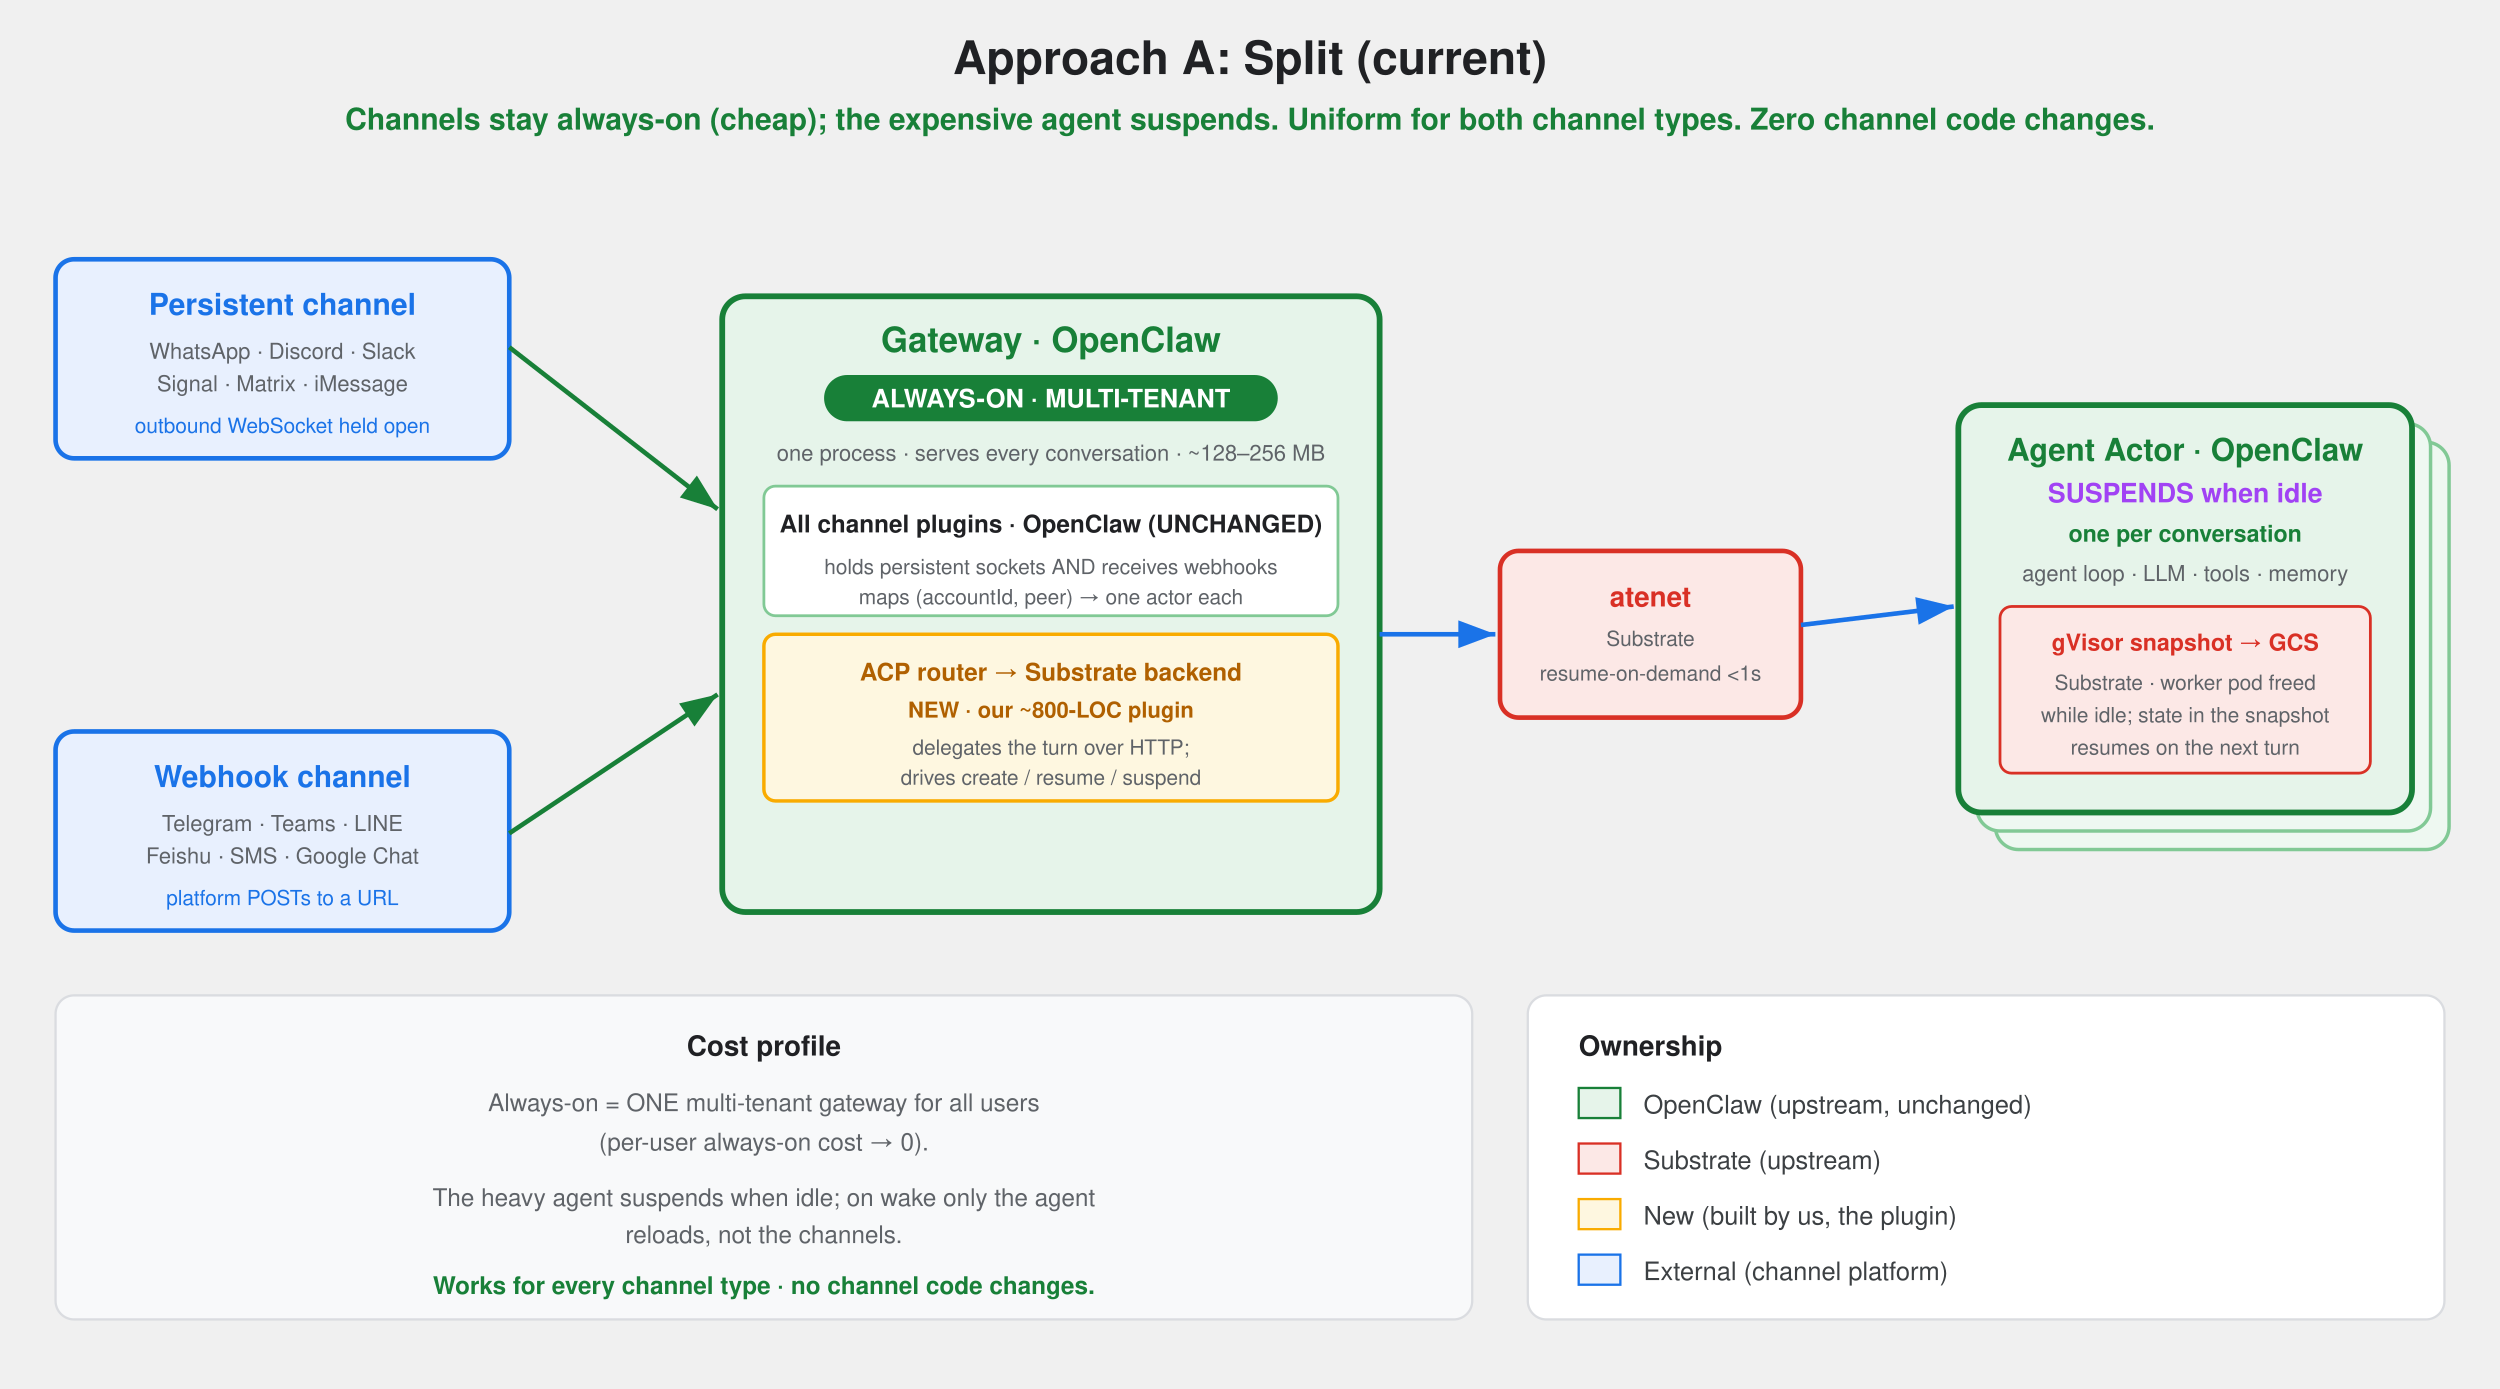
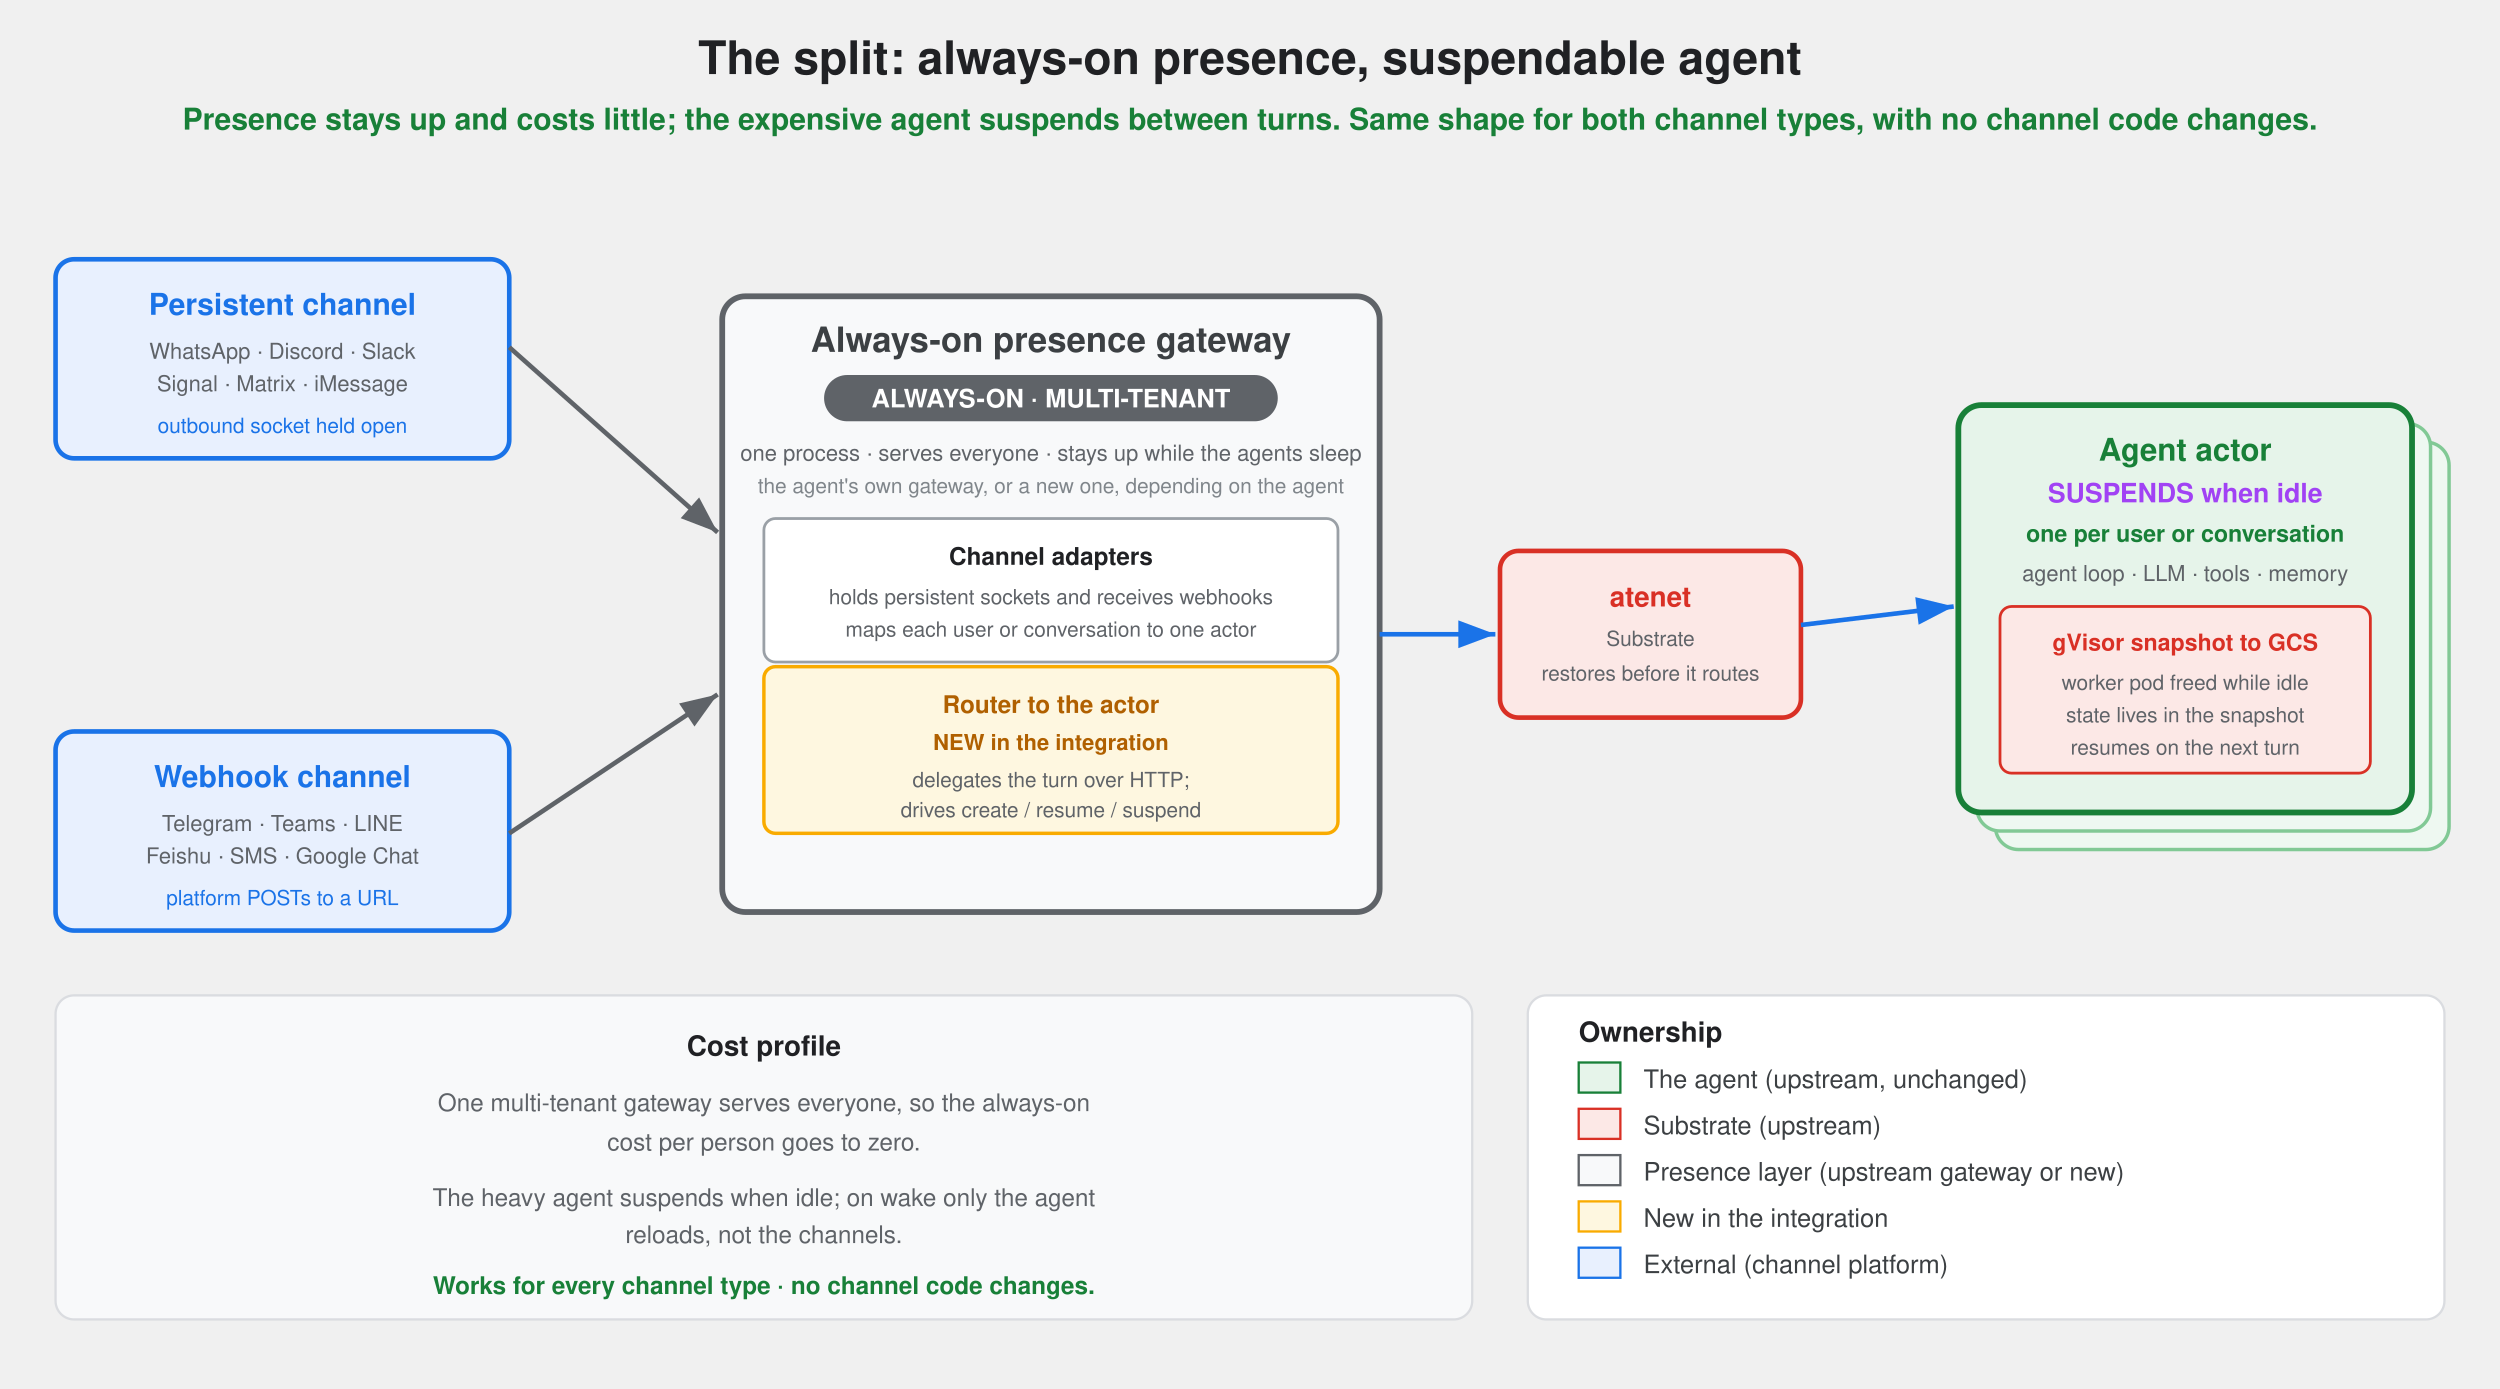
<svg xmlns="http://www.w3.org/2000/svg" width="1080" height="600" viewBox="0 0 1080 600" font-family="Helvetica, Arial, sans-serif">
  <defs>
    <marker id="a" markerWidth="10" markerHeight="10" refX="8" refY="3" orient="auto" markerUnits="strokeWidth">
      <path d="M0,0 L8,3 L0,6 Z" fill="#5f6368" />
    </marker>
    <marker id="ag" markerWidth="10" markerHeight="10" refX="8" refY="3" orient="auto" markerUnits="strokeWidth">
-       <path d="M0,0 L8,3 L0,6 Z" fill="#188038" />
+       <path d="M0,0 L8,3 L0,6 Z" fill="#5f6368" />
    </marker>
    <marker id="ab" markerWidth="10" markerHeight="10" refX="8" refY="3" orient="auto" markerUnits="strokeWidth">
      <path d="M0,0 L8,3 L0,6 Z" fill="#1a73e8" />
    </marker>
  </defs>
-   <text x="540" y="32" text-anchor="middle" font-size="20" font-weight="700" fill="#202124">Approach A: Split (current)</text>
-   <text x="540" y="56" text-anchor="middle" font-size="13" fill="#188038" font-weight="700">Channels stay always-on (cheap); the expensive agent suspends. Uniform for both channel types. Zero channel code changes.</text>
+   <text x="540" y="32" text-anchor="middle" font-size="20" font-weight="700" fill="#202124">The split: always-on presence, suspendable agent</text>
+   <text x="540" y="56" text-anchor="middle" font-size="13" fill="#188038" font-weight="700">Presence stays up and costs little; the expensive agent suspends between turns. Same shape for both channel types, with no channel code changes.</text>
  <rect x="24" y="112" width="196" height="86" rx="8" fill="#e8f0fe" stroke="#1a73e8" stroke-width="2" />
  <text x="122" y="136" text-anchor="middle" font-size="13" font-weight="700" fill="#1a73e8">Persistent channel</text>
  <text x="122" y="155" text-anchor="middle" font-size="9.5" fill="#5f6368">WhatsApp · Discord · Slack</text>
  <text x="122" y="169" text-anchor="middle" font-size="9.5" fill="#5f6368">Signal · Matrix · iMessage</text>
-   <text x="122" y="187" text-anchor="middle" font-size="9" fill="#1a73e8">outbound WebSocket held open</text>
+   <text x="122" y="187" text-anchor="middle" font-size="9" fill="#1a73e8">outbound socket held open</text>
  <rect x="24" y="316" width="196" height="86" rx="8" fill="#e8f0fe" stroke="#1a73e8" stroke-width="2" />
  <text x="122" y="340" text-anchor="middle" font-size="13" font-weight="700" fill="#1a73e8">Webhook channel</text>
  <text x="122" y="359" text-anchor="middle" font-size="9.5" fill="#5f6368">Telegram · Teams · LINE</text>
  <text x="122" y="373" text-anchor="middle" font-size="9.5" fill="#5f6368">Feishu · SMS · Google Chat</text>
  <text x="122" y="391" text-anchor="middle" font-size="9" fill="#1a73e8">platform POSTs to a URL</text>
-   <rect x="312" y="128" width="284" height="266" rx="10" fill="#e6f4ea" stroke="#188038" stroke-width="2.5" />
-   <text x="454" y="152" text-anchor="middle" font-size="15" font-weight="700" fill="#188038">Gateway · OpenClaw</text>
-   <rect x="356" y="162" width="196" height="20" rx="10" fill="#188038" />
+   <rect x="312" y="128" width="284" height="266" rx="10" fill="#f8f9fa" stroke="#5f6368" stroke-width="2.5" />
+   <text x="454" y="152" text-anchor="middle" font-size="15" font-weight="700" fill="#3c4043">Always-on presence gateway</text>
+   <rect x="356" y="162" width="196" height="20" rx="10" fill="#5f6368" />
  <text x="454" y="176" text-anchor="middle" font-size="11" font-weight="700" fill="#ffffff">ALWAYS-ON · MULTI-TENANT</text>
-   <text x="454" y="199" text-anchor="middle" font-size="9.5" fill="#5f6368">one process · serves every conversation · ~128–256 MB</text>
-   <rect x="330" y="210" width="248" height="56" rx="5" fill="#ffffff" stroke="#81c995" stroke-width="1.2" />
-   <text x="454" y="230" text-anchor="middle" font-size="10.5" font-weight="700" fill="#202124">All channel plugins · OpenClaw (UNCHANGED)</text>
-   <text x="454" y="248" text-anchor="middle" font-size="9" fill="#5f6368">holds persistent sockets AND receives webhooks</text>
-   <text x="454" y="261" text-anchor="middle" font-size="9" fill="#5f6368">maps (accountId, peer) → one actor each</text>
-   <rect x="330" y="274" width="248" height="72" rx="5" fill="#fef7e0" stroke="#f9ab00" stroke-width="1.5" />
-   <text x="454" y="294" text-anchor="middle" font-size="10.5" font-weight="700" fill="#b06000">ACP router → Substrate backend</text>
-   <text x="454" y="310" text-anchor="middle" font-size="9.5" font-weight="700" fill="#b06000">NEW · our ~800-LOC plugin</text>
-   <text x="454" y="326" text-anchor="middle" font-size="9" fill="#5f6368">delegates the turn over HTTP;</text>
-   <text x="454" y="339" text-anchor="middle" font-size="9" fill="#5f6368">drives create / resume / suspend</text>
+   <text x="454" y="199" text-anchor="middle" font-size="9.5" fill="#5f6368">one process · serves everyone · stays up while the agents sleep</text>
+   <text x="454" y="213" text-anchor="middle" font-size="9" fill="#80868b">the agent's own gateway, or a new one, depending on the agent</text>
+   <rect x="330" y="224" width="248" height="62" rx="5" fill="#ffffff" stroke="#9aa0a6" stroke-width="1.2" />
+   <text x="454" y="244" text-anchor="middle" font-size="10.5" font-weight="700" fill="#202124">Channel adapters</text>
+   <text x="454" y="261" text-anchor="middle" font-size="9" fill="#5f6368">holds persistent sockets and receives webhooks</text>
+   <text x="454" y="275" text-anchor="middle" font-size="9" fill="#5f6368">maps each user or conversation to one actor</text>
+   <rect x="330" y="288" width="248" height="72" rx="5" fill="#fef7e0" stroke="#f9ab00" stroke-width="1.5" />
+   <text x="454" y="308" text-anchor="middle" font-size="10.5" font-weight="700" fill="#b06000">Router to the actor</text>
+   <text x="454" y="324" text-anchor="middle" font-size="9.5" font-weight="700" fill="#b06000">NEW in the integration</text>
+   <text x="454" y="340" text-anchor="middle" font-size="9" fill="#5f6368">delegates the turn over HTTP;</text>
+   <text x="454" y="353" text-anchor="middle" font-size="9" fill="#5f6368">drives create / resume / suspend</text>
  <rect x="648" y="238" width="130" height="72" rx="8" fill="#fce8e6" stroke="#d93025" stroke-width="2" />
  <text x="713" y="262" text-anchor="middle" font-size="12" font-weight="700" fill="#d93025">atenet</text>
  <text x="713" y="279" text-anchor="middle" font-size="9" fill="#5f6368">Substrate</text>
-   <text x="713" y="294" text-anchor="middle" font-size="9" fill="#5f6368">resume-on-demand &lt;1s</text>
+   <text x="713" y="294" text-anchor="middle" font-size="9" fill="#5f6368">restores before it routes</text>
  <rect x="862" y="191" width="196" height="176" rx="10" fill="#eef8f1" stroke="#81c995" stroke-width="1.5" />
  <rect x="854" y="183" width="196" height="176" rx="10" fill="#eef8f1" stroke="#81c995" stroke-width="1.5" />
  <rect x="846" y="175" width="196" height="176" rx="10" fill="#e6f4ea" stroke="#188038" stroke-width="2.5" />
-   <text x="944" y="199" text-anchor="middle" font-size="13.5" font-weight="700" fill="#188038">Agent Actor · OpenClaw</text>
+   <text x="944" y="199" text-anchor="middle" font-size="13.5" font-weight="700" fill="#188038">Agent actor</text>
  <text x="944" y="217" text-anchor="middle" font-size="11.5" font-weight="700" fill="#a142f4">SUSPENDS when idle</text>
-   <text x="944" y="234" text-anchor="middle" font-size="10" font-weight="700" fill="#188038">one per conversation</text>
+   <text x="944" y="234" text-anchor="middle" font-size="10" font-weight="700" fill="#188038">one per user or conversation</text>
  <text x="944" y="251" text-anchor="middle" font-size="9.5" fill="#5f6368">agent loop · LLM · tools · memory</text>
  <rect x="864" y="262" width="160" height="72" rx="5" fill="#fce8e6" stroke="#d93025" stroke-width="1.2" />
-   <text x="944" y="281" text-anchor="middle" font-size="10" font-weight="700" fill="#d93025">gVisor snapshot → GCS</text>
-   <text x="944" y="298" text-anchor="middle" font-size="9" fill="#5f6368">Substrate · worker pod freed</text>
-   <text x="944" y="312" text-anchor="middle" font-size="9" fill="#5f6368">while idle; state in the snapshot</text>
+   <text x="944" y="281" text-anchor="middle" font-size="10" font-weight="700" fill="#d93025">gVisor snapshot to GCS</text>
+   <text x="944" y="298" text-anchor="middle" font-size="9" fill="#5f6368">worker pod freed while idle</text>
+   <text x="944" y="312" text-anchor="middle" font-size="9" fill="#5f6368">state lives in the snapshot</text>
  <text x="944" y="326" text-anchor="middle" font-size="9" fill="#5f6368">resumes on the next turn</text>
-   <line x1="220" y1="150" x2="310" y2="220" stroke="#188038" stroke-width="2" marker-end="url(#ag)" />
-   <line x1="220" y1="360" x2="310" y2="300" stroke="#188038" stroke-width="2" marker-end="url(#ag)" />
+   <line x1="220" y1="150" x2="310" y2="230" stroke="#5f6368" stroke-width="2" marker-end="url(#ag)" />
+   <line x1="220" y1="360" x2="310" y2="300" stroke="#5f6368" stroke-width="2" marker-end="url(#ag)" />
  <line x1="596" y1="274" x2="646" y2="274" stroke="#1a73e8" stroke-width="2" marker-end="url(#ab)" />
  <line x1="778" y1="270" x2="844" y2="262" stroke="#1a73e8" stroke-width="2" marker-end="url(#ab)" />
  <rect x="24" y="430" width="612" height="140" rx="8" fill="#f8f9fa" stroke="#dadce0" />
  <text x="330" y="456" text-anchor="middle" font-size="12" font-weight="700" fill="#202124">Cost profile</text>
-   <text x="330" y="480" text-anchor="middle" font-size="10.5" fill="#5f6368">Always-on = ONE multi-tenant gateway for all users</text>
-   <text x="330" y="497" text-anchor="middle" font-size="10.5" fill="#5f6368">(per-user always-on cost → 0).</text>
+   <text x="330" y="480" text-anchor="middle" font-size="10.5" fill="#5f6368">One multi-tenant gateway serves everyone, so the always-on</text>
+   <text x="330" y="497" text-anchor="middle" font-size="10.5" fill="#5f6368">cost per person goes to zero.</text>
  <text x="330" y="521" text-anchor="middle" font-size="10.5" fill="#5f6368">The heavy agent suspends when idle; on wake only the agent</text>
  <text x="330" y="537" text-anchor="middle" font-size="10.5" fill="#5f6368">reloads, not the channels.</text>
  <text x="330" y="559" text-anchor="middle" font-size="10.5" font-weight="700" fill="#188038">Works for every channel type · no channel code changes.</text>
  <rect x="660" y="430" width="396" height="140" rx="8" fill="#ffffff" stroke="#dadce0" />
-   <text x="682" y="456" font-size="12" font-weight="700" fill="#202124">Ownership</text>
-   <rect x="682" y="470" width="18" height="13" fill="#e6f4ea" stroke="#188038" />
-   <text x="710" y="481" font-size="11" fill="#3c4043">OpenClaw (upstream, unchanged)</text>
-   <rect x="682" y="494" width="18" height="13" fill="#fce8e6" stroke="#d93025" />
-   <text x="710" y="505" font-size="11" fill="#3c4043">Substrate (upstream)</text>
-   <rect x="682" y="518" width="18" height="13" fill="#fef7e0" stroke="#f9ab00" />
-   <text x="710" y="529" font-size="11" fill="#3c4043">New (built by us, the plugin)</text>
-   <rect x="682" y="542" width="18" height="13" fill="#e8f0fe" stroke="#1a73e8" />
-   <text x="710" y="553" font-size="11" fill="#3c4043">External (channel platform)</text>
+   <text x="682" y="450" font-size="12" font-weight="700" fill="#202124">Ownership</text>
+   <rect x="682" y="459" width="18" height="13" fill="#e6f4ea" stroke="#188038" />
+   <text x="710" y="470" font-size="11" fill="#3c4043">The agent (upstream, unchanged)</text>
+   <rect x="682" y="479" width="18" height="13" fill="#fce8e6" stroke="#d93025" />
+   <text x="710" y="490" font-size="11" fill="#3c4043">Substrate (upstream)</text>
+   <rect x="682" y="499" width="18" height="13" fill="#f8f9fa" stroke="#5f6368" />
+   <text x="710" y="510" font-size="11" fill="#3c4043">Presence layer (upstream gateway or new)</text>
+   <rect x="682" y="519" width="18" height="13" fill="#fef7e0" stroke="#f9ab00" />
+   <text x="710" y="530" font-size="11" fill="#3c4043">New in the integration</text>
+   <rect x="682" y="539" width="18" height="13" fill="#e8f0fe" stroke="#1a73e8" />
+   <text x="710" y="550" font-size="11" fill="#3c4043">External (channel platform)</text>
</svg>
